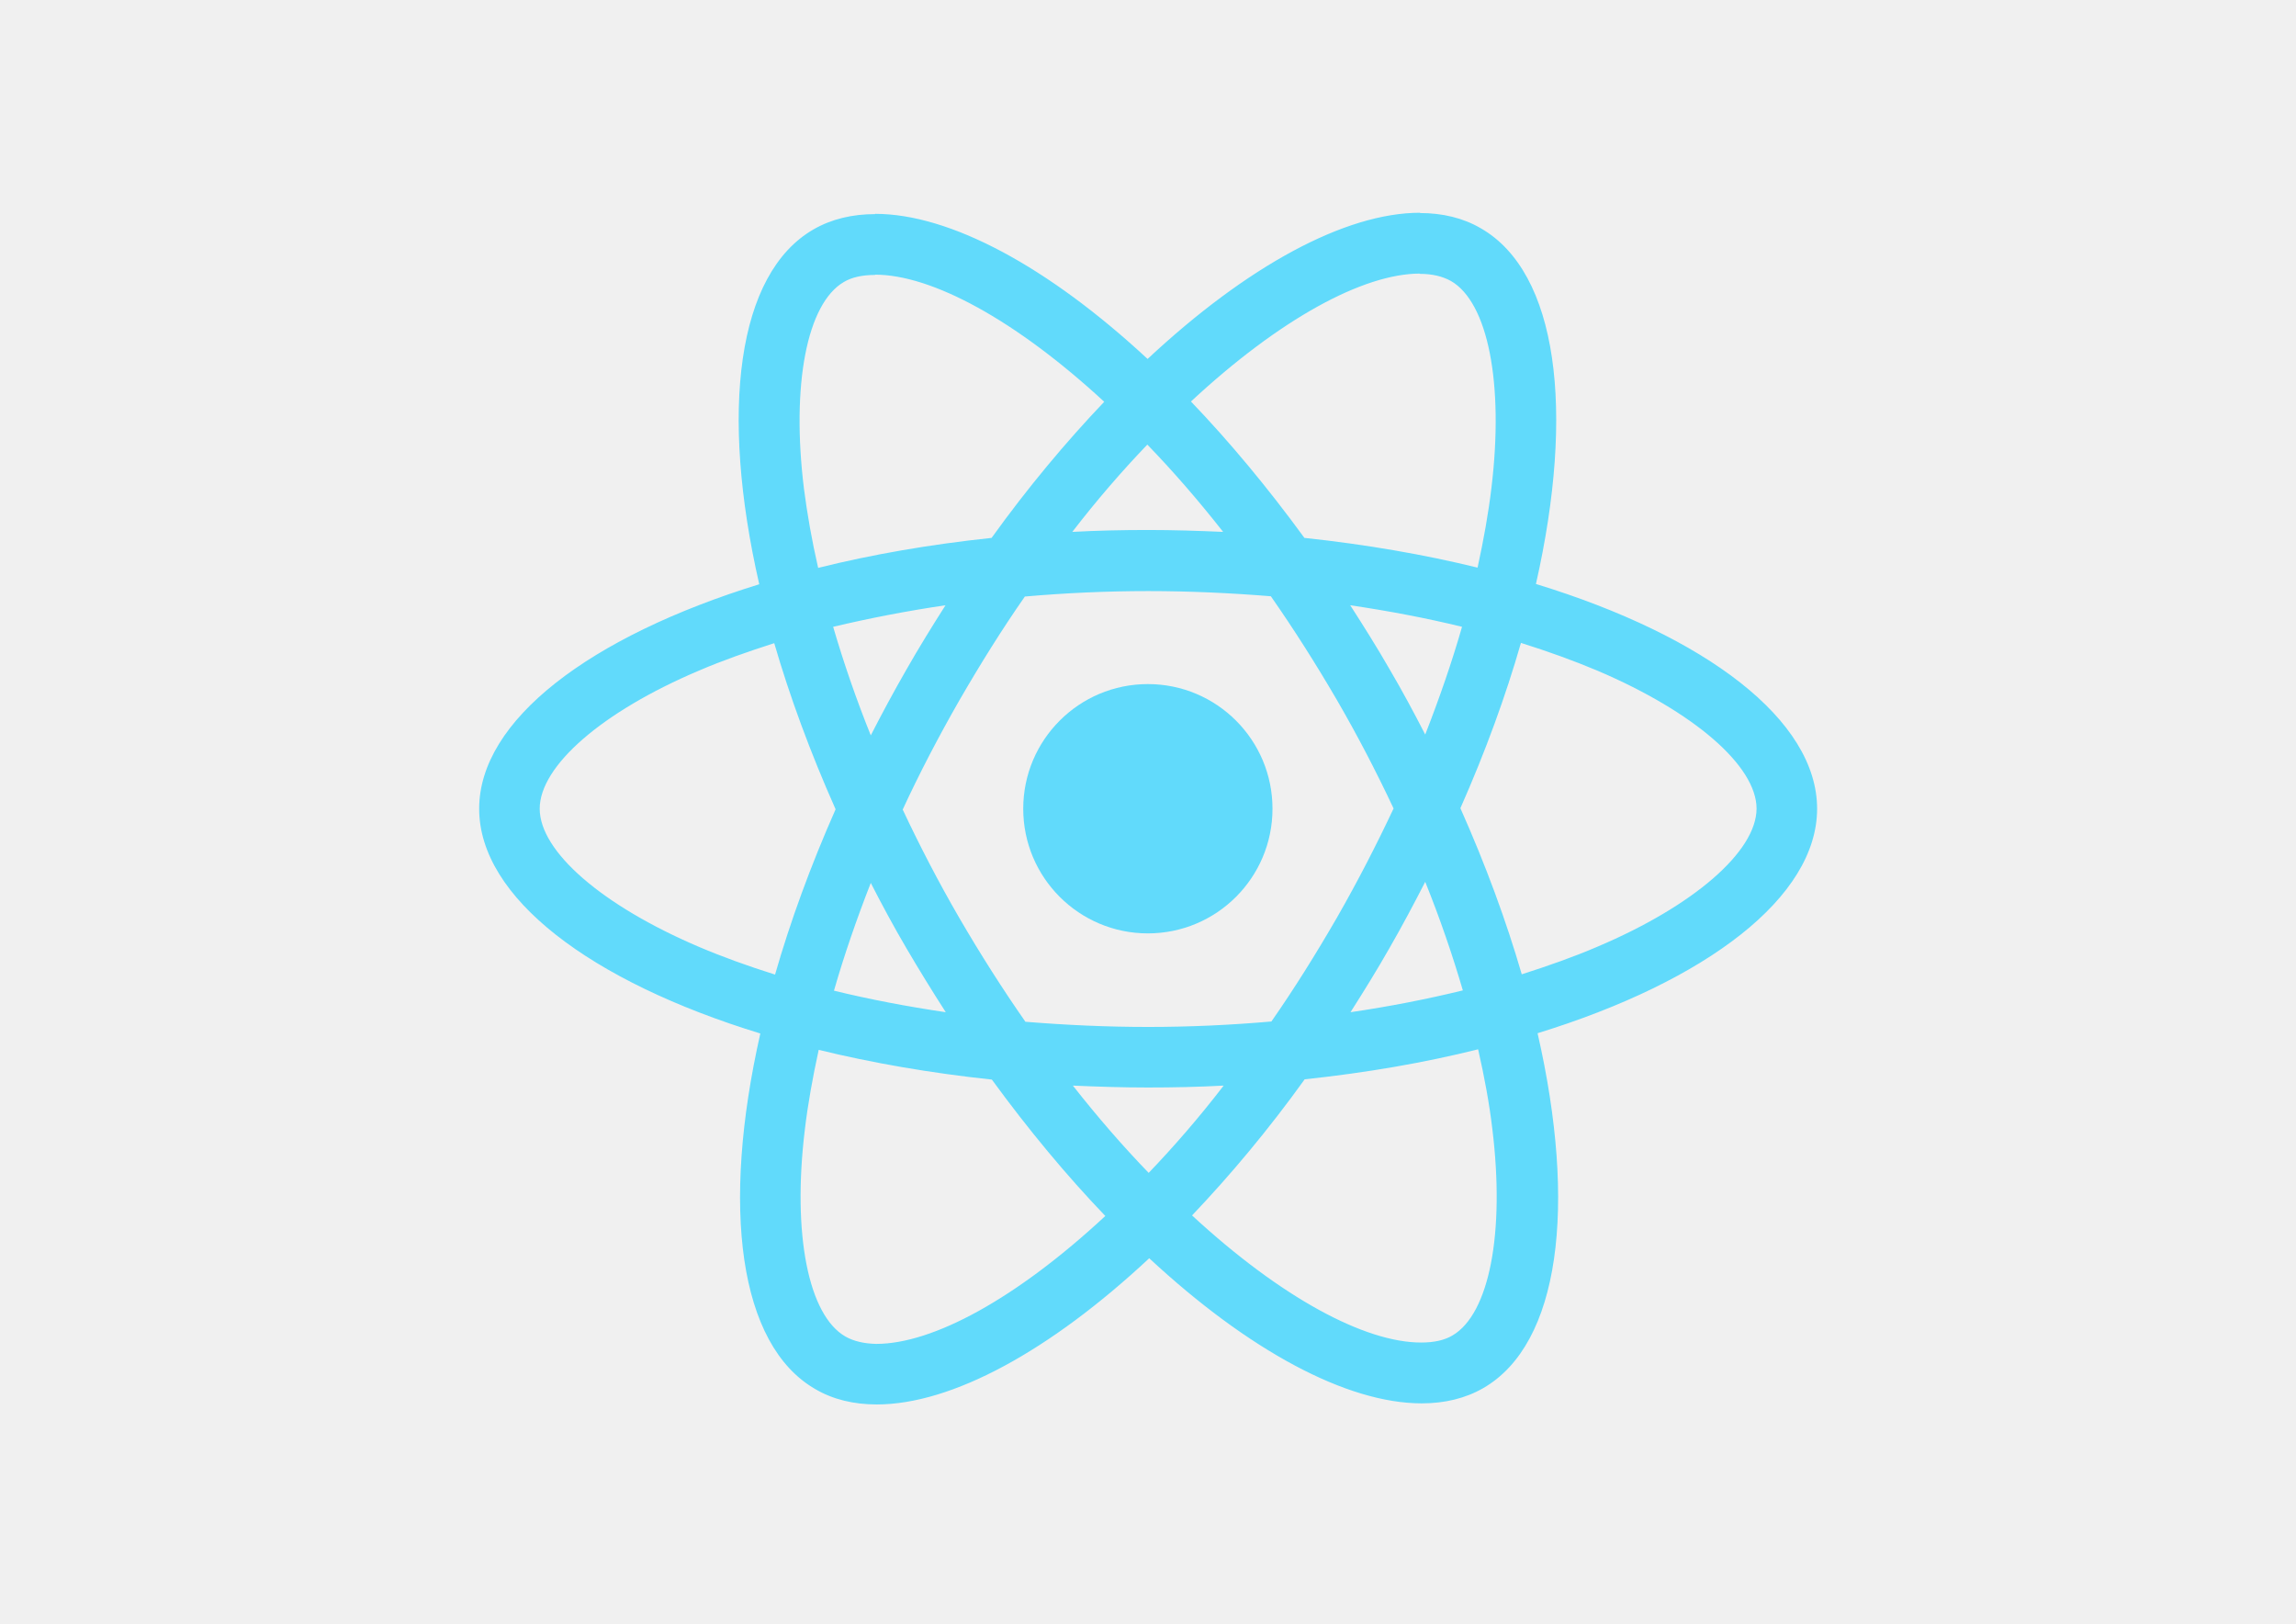
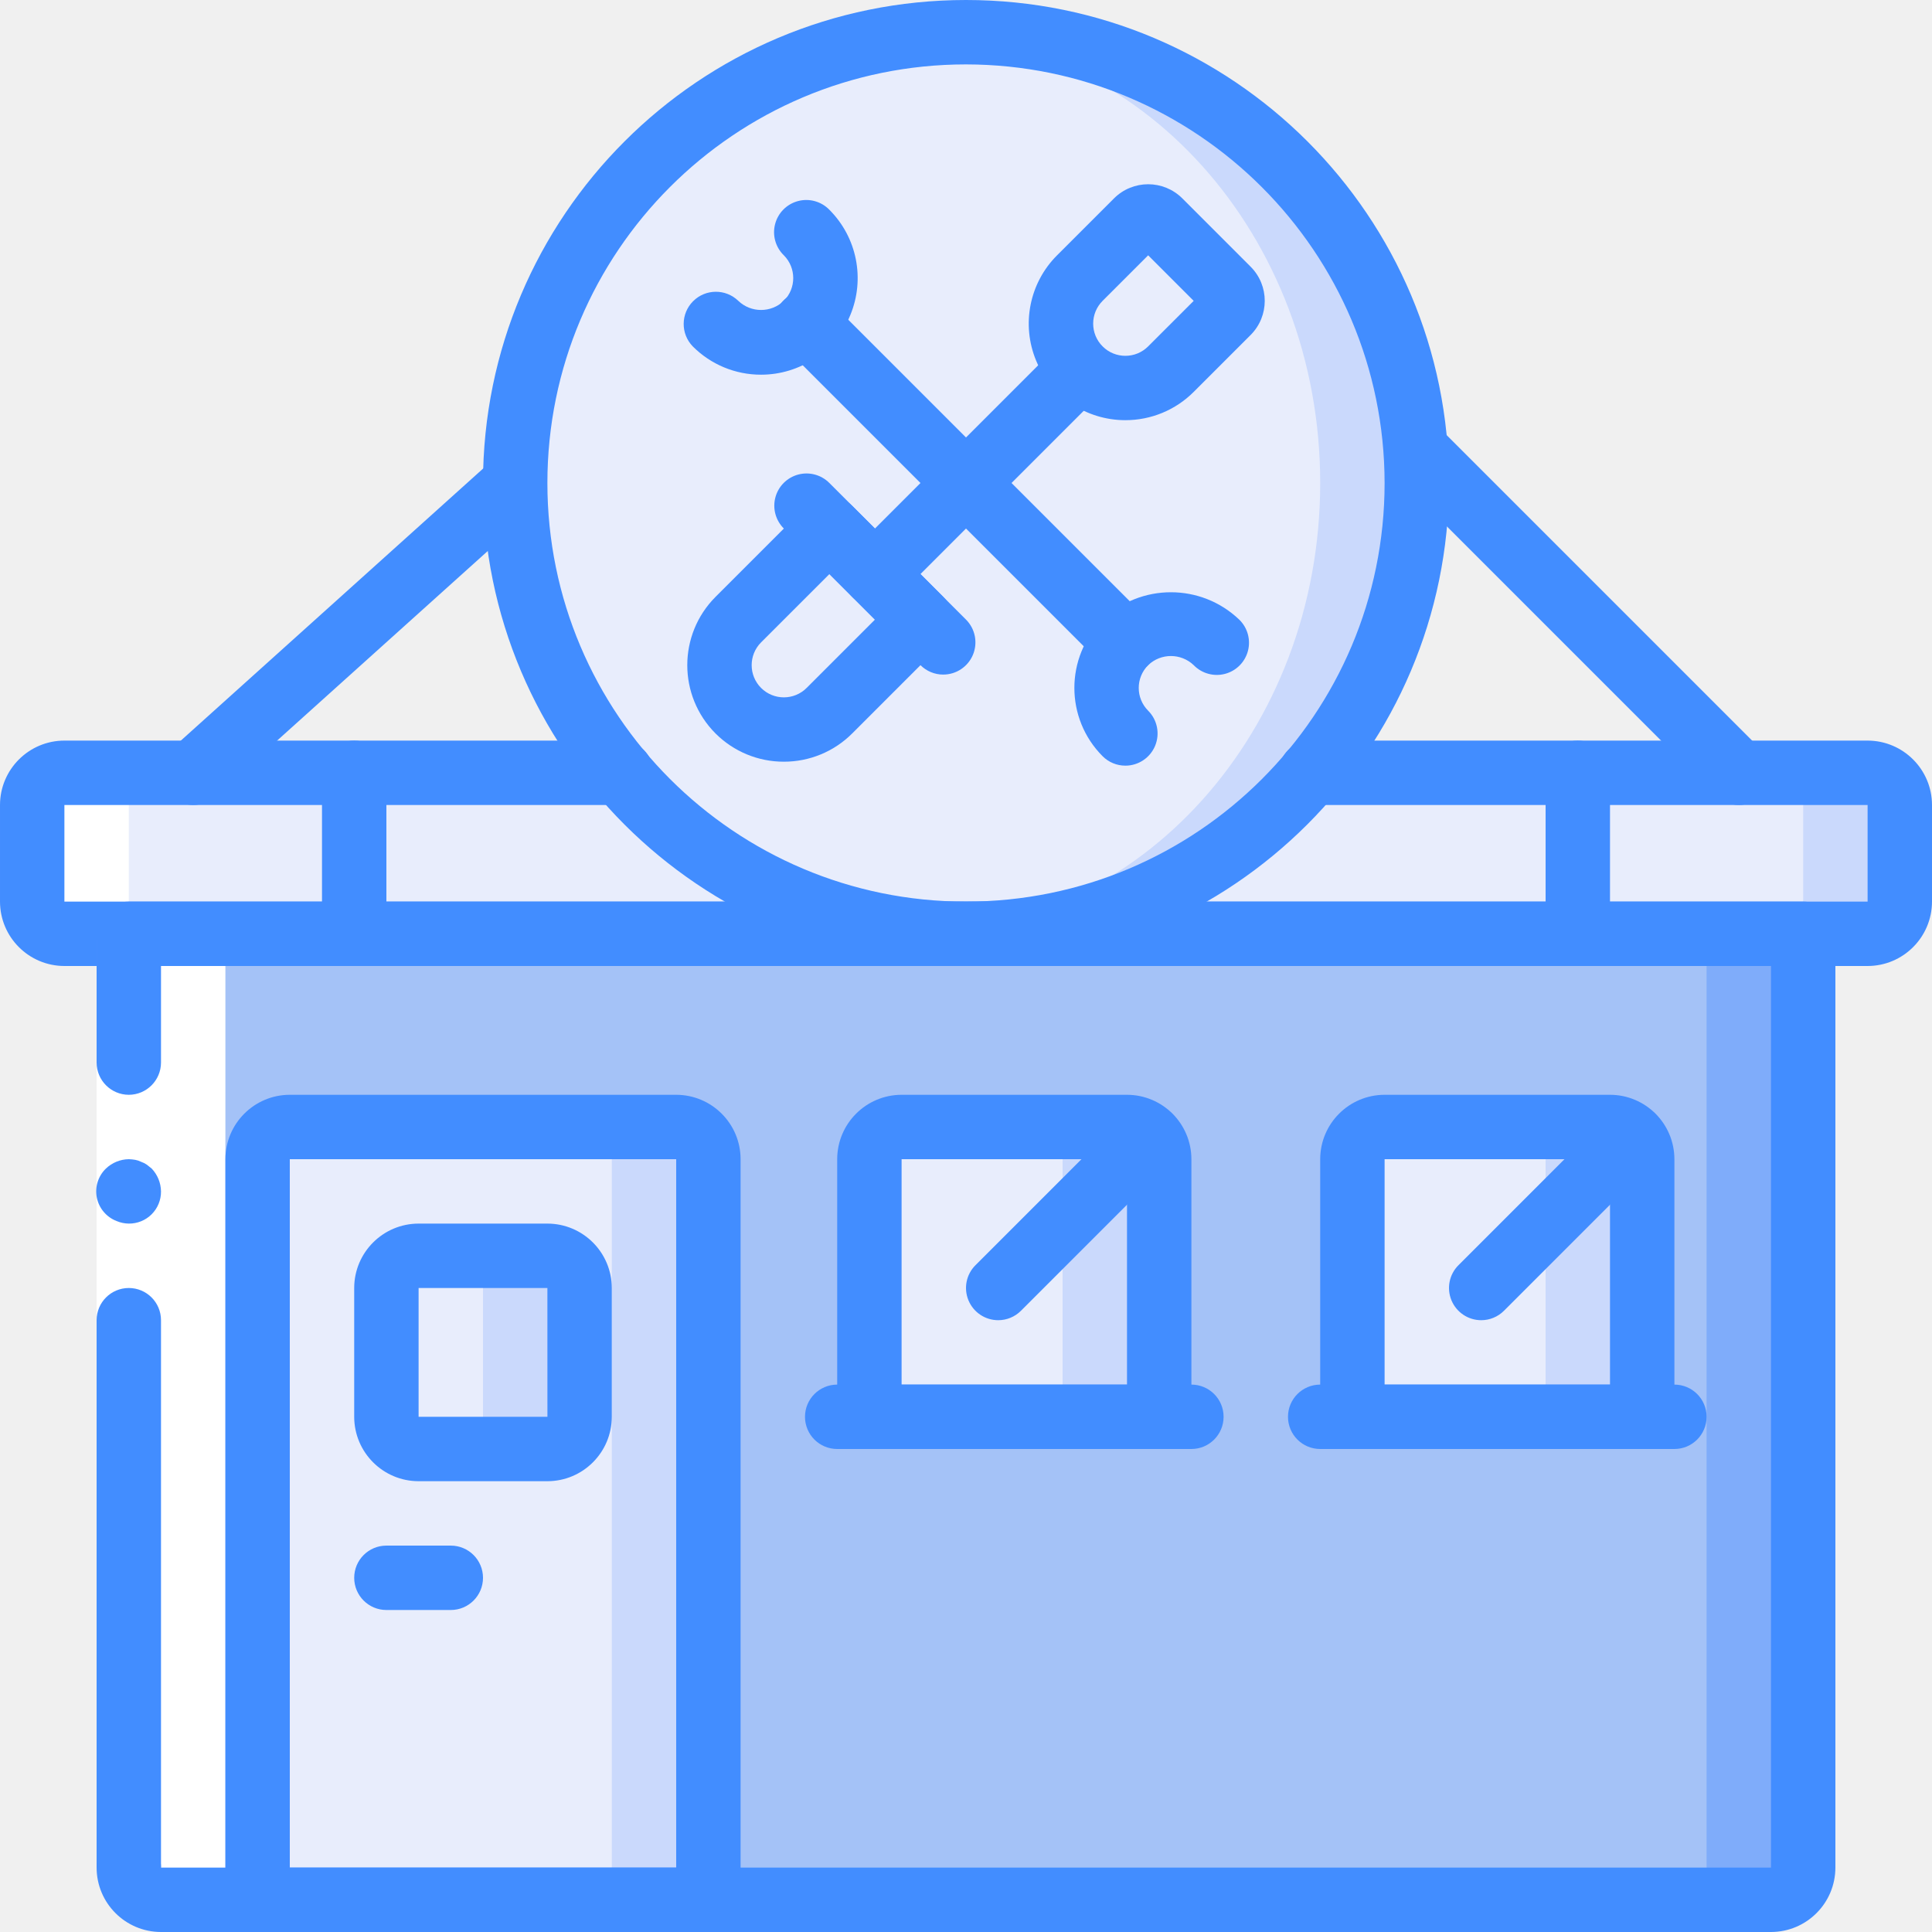
- <svg xmlns="http://www.w3.org/2000/svg" viewBox="0 0 841.9 595.3">
-   <g fill="#61DAFB">
-     <path d="M666.3 296.5c0-32.5-40.7-63.3-103.1-82.4 14.4-63.6 8-114.2-20.2-130.4-6.5-3.8-14.1-5.6-22.4-5.6v22.3c4.6 0 8.3.9 11.4 2.6 13.6 7.8 19.5 37.5 14.9 75.7-1.1 9.4-2.9 19.3-5.1 29.4-19.6-4.8-41-8.5-63.5-10.9-13.5-18.5-27.5-35.3-41.6-50 32.6-30.3 63.2-46.9 84-46.9V78c-27.5 0-63.5 19.6-99.9 53.6-36.4-33.8-72.4-53.2-99.9-53.2v22.3c20.7 0 51.4 16.5 84 46.6-14 14.7-28 31.4-41.3 49.9-22.6 2.4-44 6.1-63.6 11-2.3-10-4-19.7-5.2-29-4.7-38.2 1.1-67.9 14.6-75.8 3-1.8 6.9-2.6 11.5-2.6V78.5c-8.4 0-16 1.8-22.6 5.6-28.1 16.2-34.4 66.7-19.9 130.1-62.2 19.2-102.7 49.9-102.7 82.3 0 32.5 40.7 63.3 103.1 82.4-14.4 63.6-8 114.2 20.2 130.4 6.5 3.8 14.1 5.6 22.5 5.6 27.5 0 63.5-19.6 99.9-53.6 36.4 33.8 72.4 53.2 99.9 53.2 8.4 0 16-1.8 22.6-5.6 28.1-16.2 34.4-66.7 19.9-130.1 62-19.1 102.5-49.9 102.5-82.3zm-130.2-66.7c-3.7 12.9-8.3 26.2-13.5 39.5-4.1-8-8.4-16-13.1-24-4.6-8-9.5-15.8-14.4-23.4 14.2 2.1 27.9 4.7 41 7.9zm-45.8 106.5c-7.8 13.5-15.8 26.3-24.1 38.2-14.9 1.3-30 2-45.2 2-15.1 0-30.2-.7-45-1.9-8.3-11.9-16.4-24.6-24.2-38-7.6-13.1-14.5-26.4-20.8-39.8 6.2-13.4 13.2-26.8 20.7-39.9 7.8-13.5 15.8-26.3 24.1-38.2 14.9-1.3 30-2 45.2-2 15.1 0 30.2.7 45 1.9 8.3 11.9 16.4 24.6 24.2 38 7.6 13.1 14.5 26.4 20.8 39.8-6.3 13.4-13.2 26.8-20.7 39.9zm32.3-13c5.4 13.4 10 26.8 13.8 39.8-13.1 3.2-26.9 5.9-41.2 8 4.9-7.7 9.8-15.6 14.4-23.7 4.6-8 8.9-16.1 13-24.1zM421.2 430c-9.3-9.6-18.6-20.3-27.8-32 9 .4 18.2.7 27.5.7 9.4 0 18.7-.2 27.8-.7-9 11.7-18.3 22.4-27.5 32zm-74.4-58.9c-14.2-2.1-27.9-4.7-41-7.9 3.7-12.9 8.3-26.2 13.5-39.5 4.1 8 8.4 16 13.1 24 4.7 8 9.5 15.8 14.4 23.4zM420.7 163c9.3 9.6 18.6 20.3 27.8 32-9-.4-18.2-.7-27.5-.7-9.4 0-18.7.2-27.8.7 9-11.7 18.3-22.4 27.5-32zm-74 58.9c-4.9 7.7-9.8 15.6-14.4 23.7-4.6 8-8.9 16-13 24-5.4-13.4-10-26.8-13.8-39.8 13.1-3.1 26.9-5.8 41.2-7.9zm-90.5 125.2c-35.4-15.1-58.3-34.9-58.3-50.6 0-15.7 22.9-35.6 58.3-50.6 8.6-3.7 18-7 27.7-10.1 5.7 19.6 13.2 40 22.5 60.9-9.2 20.8-16.6 41.1-22.2 60.6-9.9-3.1-19.3-6.5-28-10.2zM310 490c-13.6-7.8-19.5-37.5-14.9-75.7 1.1-9.4 2.9-19.3 5.1-29.4 19.6 4.8 41 8.5 63.5 10.9 13.5 18.5 27.5 35.3 41.6 50-32.6 30.3-63.2 46.9-84 46.9-4.5-.1-8.3-1-11.3-2.7zm237.2-76.2c4.7 38.2-1.1 67.9-14.6 75.8-3 1.8-6.9 2.6-11.5 2.6-20.7 0-51.4-16.5-84-46.6 14-14.7 28-31.4 41.3-49.9 22.6-2.4 44-6.1 63.6-11 2.3 10.1 4.1 19.8 5.2 29.1zm38.5-66.7c-8.6 3.7-18 7-27.7 10.1-5.7-19.6-13.2-40-22.5-60.9 9.2-20.8 16.6-41.1 22.2-60.6 9.9 3.1 19.3 6.5 28.1 10.2 35.4 15.1 58.3 34.9 58.3 50.6-.1 15.7-23 35.6-58.4 50.6zM320.8 78.4z" />
-     <circle cx="420.9" cy="296.5" r="45.7" />
-     <path d="M520.5 78.1z" />
+ <svg xmlns="http://www.w3.org/2000/svg" height="512pt" viewBox="0 0 512 512" width="512pt">
+   <path d="m17.066 204.801h477.867c4.711 0 8.531 3.82 8.531 8.531v25.602c0 4.711-3.82 8.531-8.531 8.531h-477.867c-4.711 0-8.531-3.82-8.531-8.531v-25.602c0-4.711 3.82-8.531 8.531-8.531zm0 0" fill="#cad9fc" />
+   <path d="m17.066 204.801h452.266c4.715 0 8.535 3.82 8.535 8.531v25.602c0 4.711-3.82 8.531-8.535 8.531h-452.266c-4.711 0-8.531-3.82-8.531-8.531v-25.602c0-4.711 3.82-8.531 8.531-8.531zm0 0" fill="#e8edfc" />
+   <path d="m34.133 247.465h443.734v247.469c0 4.711-3.82 8.531-8.535 8.531h-426.664c-4.715 0-8.535-3.82-8.535-8.531zm0 0" fill="#7facfa" />
+   <path d="m34.133 247.465h418.133v247.469c0 4.711-3.82 8.531-8.531 8.531h-401.066c-4.715 0-8.535-3.82-8.535-8.531zm0 0" fill="#a4c2f7" />
+   <path d="m187.734 307.199v196.266h-119.469v-196.266c.016-4.707 3.828-8.52 8.535-8.531h102.398c4.707.012 8.52 3.824 8.535 8.531zm0 0" fill="#cad9fc" />
+   <path d="m162.133 307.199v196.266h-93.867v-196.266c.016-4.707 3.828-8.52 8.535-8.531h76.801c4.707.012 8.52 3.824 8.531 8.531zm0 0" fill="#e8edfc" />
+   <path d="m110.934 332.801h34.133c4.715 0 8.535 3.82 8.535 8.531v34.133c0 4.715-3.82 8.535-8.535 8.535h-34.133c-4.715 0-8.535-3.82-8.535-8.535v-34.133c0-4.711 3.82-8.531 8.535-8.531zm0 0" fill="#cad9fc" />
+   <path d="m375.465 128c-.012 65.977-53.488 119.453-119.465 119.465-4.277-.008-8.547-.234-12.801-.68-60.672-6.543-106.664-57.762-106.664-118.785s45.992-112.242 106.664-118.785c4.254-.445 8.523-.672 12.801-.68 65.977.012 119.453 53.488 119.465 119.465zm0 0" fill="#cad9fc" />
+   <path d="m349.867 128c0-65.602-47.758-118.785-106.668-118.785-58.91 0-106.664 53.184-106.664 118.785s47.754 118.785 106.664 118.785c58.91 0 106.668-53.184 106.668-118.785zm0 0" fill="#e8edfc" />
+   <path d="m207.727 201.859c-6.789.012-13.301-2.68-18.102-7.48-9.984-10.004-9.984-26.199 0-36.203l24.141-24.137c1.602-1.602 3.77-2.5 6.035-2.5 2.262 0 4.434.898 6.031 2.5l24.137 24.137c3.328 3.332 3.328 8.734 0 12.066l-24.137 24.137c-4.801 4.801-11.316 7.492-18.105 7.48zm0 0" fill="#e8edfc" />
+   <path d="m307.199 307.199v59.734c-.012 4.707-3.824 8.52-8.531 8.531h-59.734c-2.707.008-5.254-1.293-6.828-3.496-.762-.977-1.289-2.113-1.535-3.328-.102-.562-.16-1.133-.172-1.707v-59.734c.016-4.707 3.828-8.52 8.535-8.531h59.734c2.27-.023 4.453.867 6.059 2.473 1.605 1.605 2.496 3.789 2.473 6.059zm0 0" fill="#cad9fc" />
+   <path d="m230.398 366.934c.012.574.07 1.145.172 1.707-.145-.262-.207-.559-.172-.855zm0 0" fill="#a4c2f7" />
+   <path d="m230.57 368.641c.246 1.215.773 2.352 1.535 3.328l-.426.086c-.719-.996-1.105-2.188-1.109-3.414zm0 0" fill="#a4c2f7" />
+   <path d="m238.078 298.668h.855c-4.707.012-8.52 3.824-8.535 8.531v-.852c.043-4.227 3.457-7.641 7.68-7.68zm0 0" fill="#a4c2f7" />
+   <path d="m304.98 300.887-.254.254c-1.621-1.586-3.793-2.473-6.059-2.473h.852c2.039.004 3.996.801 5.461 2.219zm0 0" fill="#a4c2f7" />
+   <path d="m435.199 307.199v59.734c-.012 4.707-3.824 8.52-8.531 8.531h-59.734c-2.707.008-5.254-1.293-6.828-3.496-.762-.977-1.289-2.113-1.535-3.328-.102-.562-.16-1.133-.172-1.707v-59.734c.016-4.707 3.828-8.52 8.535-8.531h59.734c2.27-.023 4.453.867 6.059 2.473 1.605 1.605 2.496 3.789 2.473 6.059zm0 0" fill="#cad9fc" />
+   <path d="m110.934 332.801h8.531c4.715 0 8.535 3.82 8.535 8.531v34.133c0 4.715-3.82 8.535-8.535 8.535h-8.531c-4.715 0-8.535-3.82-8.535-8.535v-34.133c0-4.711 3.82-8.531 8.535-8.531zm0 0" fill="#e8edfc" />
+   <path d="m281.602 307.199v59.734c-.016 4.707-3.828 8.52-8.535 8.531h-34.133c-2.707.008-5.254-1.293-6.828-3.496-.762-.977-1.289-2.113-1.535-3.328-.102-.562-.16-1.133-.172-1.707v-59.734c.016-4.707 3.828-8.52 8.535-8.531h34.133c2.27-.023 4.453.867 6.059 2.473s2.5 3.789 2.477 6.059zm0 0" fill="#e8edfc" />
+   <path d="m409.602 307.199v59.734c-.016 4.707-3.828 8.52-8.535 8.531h-34.133c-2.707.008-5.254-1.293-6.828-3.496-.762-.977-1.289-2.113-1.535-3.328-.102-.562-.16-1.133-.172-1.707v-59.734c.016-4.707 3.828-8.52 8.535-8.531h34.133c2.27-.023 4.453.867 6.059 2.473s2.5 3.789 2.477 6.059zm0 0" fill="#e8edfc" />
+   <path d="m358.398 366.934c.012.574.07 1.145.172 1.707-.145-.262-.207-.559-.172-.855zm0 0" fill="#a4c2f7" />
+   <path d="m358.57 368.641c.246 1.215.773 2.352 1.535 3.328l-.426.086c-.719-.996-1.105-2.188-1.109-3.414zm0 0" fill="#a4c2f7" />
+   <path d="m366.078 298.668h.855c-4.707.012-8.52 3.824-8.535 8.531v-.852c.043-4.227 3.457-7.641 7.68-7.68zm0 0" fill="#a4c2f7" />
+   <path d="m432.98 300.887-.254.254c-1.621-1.586-3.793-2.473-6.059-2.473h.852c2.039.004 3.996.801 5.461 2.219zm0 0" fill="#a4c2f7" />
+   <path d="m17.066 247.465h17.066v247.469c0 4.711 3.82 8.531 8.535 8.531h25.598c-4.711 0-8.531-3.82-8.531-8.531v-247.469h-17.066c-4.707-.012-8.52-3.824-8.535-8.531v-25.602c.016-4.707 3.828-8.52 8.535-8.531h-25.602c-4.707.012-8.52 3.824-8.531 8.531v25.602c.012 4.707 3.824 8.52 8.531 8.531zm0 0" fill="#fff" />
+   <path d="m494.934 256h-477.867c-9.422-.012-17.055-7.645-17.066-17.066v-25.602c.012-9.418 7.645-17.055 17.066-17.066h147.543c4.711 0 8.531 3.82 8.531 8.535 0 4.711-3.82 8.531-8.531 8.531h-147.543v25.602h477.867v-25.602h-147.543c-4.711 0-8.531-3.82-8.531-8.531 0-4.715 3.82-8.535 8.531-8.535h147.543c9.422.012 17.055 7.648 17.066 17.066v25.602c-.012 9.422-7.645 17.055-17.066 17.066zm0 0" fill="#428dff" />
+   <path d="m93.867 256c-4.715 0-8.535-3.82-8.535-8.535v-42.664c0-4.715 3.82-8.535 8.535-8.535 4.711 0 8.531 3.82 8.531 8.535v42.664c0 4.715-3.82 8.535-8.531 8.535zm0 0" fill="#428dff" />
+   <path d="m418.133 256c-4.711 0-8.531-3.82-8.531-8.535v-42.664c0-4.715 3.82-8.535 8.531-8.535 4.715 0 8.535 3.82 8.535 8.535v42.664c0 4.715-3.82 8.535-8.535 8.535zm0 0" fill="#428dff" />
+   <path d="m42.668 247.465v247.469h-17.066v-247.469zm0 0" fill="#fff" />
+   <g fill="#428dff">
+     <path d="m34.133 290.133c4.707-.012 8.52-3.824 8.535-8.531v-34.137h-17.066v34.137c.012 4.707 3.824 8.52 8.531 8.531zm0 0" />
+     <path d="m25.602 494.934h17.066v-145.066c0-4.715-3.82-8.535-8.535-8.535-4.711 0-8.531 3.82-8.531 8.535zm0 0" />
+     <path d="m42.668 315.734c-.035-2.262-.918-4.422-2.477-6.059l-1.281-1.023c-.473-.324-.992-.582-1.535-.77-.484-.246-1-.418-1.535-.512-.562-.098-1.133-.152-1.707-.172-2.258.031-4.422.918-6.059 2.477-2.07 1.992-2.98 4.906-2.41 7.727.57 2.816 2.543 5.148 5.227 6.184 1.027.434 2.129.668 3.242.68 2.27.023 4.453-.867 6.059-2.473 1.605-1.605 2.5-3.789 2.477-6.059zm0 0" />
+     <path d="m469.332 512h-426.664c-9.422-.012-17.059-7.645-17.066-17.066 0-4.715 3.82-8.535 8.531-8.535 4.715 0 8.535 3.82 8.535 8.535h426.664v-238.934h-435.199c-4.711 0-8.531-3.82-8.531-8.535 0-4.711 3.82-8.531 8.531-8.531h443.734c4.711 0 8.531 3.82 8.531 8.531v247.469c-.008 9.422-7.645 17.055-17.066 17.066zm0 0" />
+     <path d="m187.734 512h-119.469c-4.711 0-8.531-3.82-8.531-8.535v-196.266c.012-9.422 7.645-17.055 17.066-17.066h102.398c9.422.012 17.055 7.645 17.066 17.066v196.266c0 4.715-3.82 8.535-8.531 8.535zm-110.934-17.066h102.398v-187.734h-102.398zm0 0" />
+     <path d="m307.199 384h-76.801c-4.711 0-8.531-3.82-8.531-8.535v-68.266c.012-9.422 7.645-17.055 17.066-17.066h59.734c9.418.012 17.055 7.645 17.066 17.066v68.266c0 4.715-3.82 8.535-8.535 8.535zm-68.266-17.066h59.734v-59.734h-59.734zm0 0" />
+     <path d="m315.734 384h-93.867c-4.715 0-8.535-3.82-8.535-8.535 0-4.711 3.82-8.531 8.535-8.531h93.867c4.711 0 8.531 3.82 8.531 8.531 0 4.715-3.82 8.535-8.531 8.535zm0 0" />
+     <path d="m435.199 384h-76.801c-4.711 0-8.531-3.82-8.531-8.535v-68.266c.012-9.422 7.645-17.055 17.066-17.066h59.734c9.418.012 17.055 7.645 17.066 17.066v68.266c0 4.715-3.82 8.535-8.535 8.535zm-68.266-17.066h59.734v-59.734h-59.734zm0 0" />
+     <path d="m145.066 392.535h-34.133c-9.422-.012-17.055-7.648-17.066-17.07v-34.133c.012-9.418 7.645-17.055 17.066-17.066h34.133c9.422.012 17.055 7.648 17.066 17.066v34.133c-.012 9.422-7.645 17.059-17.066 17.07zm-34.133-51.203v34.133h34.141l-.008-34.133zm0 0" />
+     <path d="m443.734 384h-93.867c-4.715 0-8.535-3.82-8.535-8.535 0-4.711 3.82-8.531 8.535-8.531h93.867c4.711 0 8.531 3.82 8.531 8.531 0 4.715-3.82 8.535-8.531 8.535zm0 0" />
+     <path d="m119.465 426.668h-17.066c-4.711 0-8.531-3.82-8.531-8.535 0-4.711 3.82-8.531 8.531-8.531h17.066c4.715 0 8.535 3.82 8.535 8.531 0 4.715-3.82 8.535-8.535 8.535zm0 0" />
+     <path d="m264.535 349.867c-3.453 0-6.562-2.082-7.883-5.27-1.32-3.188-.594-6.855 1.848-9.297l40.191-40.191c3.344-3.262 8.688-3.227 11.992.074 3.301 3.305 3.336 8.648.074 11.992l-40.191 40.191c-1.598 1.602-3.77 2.504-6.031 2.5zm0 0" />
+     <path d="m392.535 349.867c-3.453 0-6.562-2.082-7.883-5.27-1.32-3.188-.594-6.855 1.848-9.297l40.191-40.191c3.344-3.262 8.688-3.227 11.992.074 3.301 3.305 3.336 8.648.074 11.992l-40.191 40.191c-1.598 1.602-3.77 2.504-6.031 2.5zm0 0" />
+     <path d="m256 256c-70.691 0-128-57.309-128-128s57.309-128 128-128 128 57.309 128 128c-.078 70.66-57.34 127.922-128 128zm0-238.934c-61.266 0-110.934 49.668-110.934 110.934s49.668 110.934 110.934 110.934 110.934-49.668 110.934-110.934c-.07-61.238-49.695-110.863-110.934-110.934zm0 0" />
+     <path d="m51.199 213.332c-3.531 0-6.699-2.176-7.965-5.477-1.266-3.297-.367-7.035 2.258-9.398l85.332-76.801c3.512-3.066 8.836-2.746 11.957.723 3.117 3.465 2.879 8.793-.539 11.965l-85.336 76.797c-1.562 1.414-3.598 2.195-5.707 2.191zm0 0" />
+     <path d="m460.801 213.332c-2.266.004-4.438-.895-6.035-2.5l-85.332-85.332c-3.234-3.348-3.188-8.672.105-11.961 3.289-3.293 8.613-3.34 11.961-.105l85.332 85.332c2.441 2.441 3.172 6.113 1.852 9.301-1.32 3.188-4.434 5.266-7.883 5.266zm0 0" />
+     <path d="m207.727 201.859c-6.789.012-13.301-2.68-18.102-7.48-9.984-10.004-9.984-26.199 0-36.203l24.141-24.137c1.602-1.602 3.77-2.5 6.035-2.5 2.262 0 4.434.898 6.031 2.5l24.137 24.137c3.328 3.332 3.328 8.734 0 12.066l-24.137 24.137c-4.801 4.801-11.316 7.492-18.105 7.48zm-6.035-19.551c3.336 3.332 8.742 3.332 12.074 0l18.102-18.102-12.066-12.07-18.109 18.102c-3.324 3.34-3.324 8.734 0 12.07zm0 0" />
+     <path d="m249.969 178.773c-2.266.004-4.438-.898-6.035-2.5l-36.207-36.203c-2.172-2.152-3.027-5.301-2.242-8.258.789-2.953 3.094-5.262 6.051-6.051 2.953-.785 6.102.066 8.258 2.238l36.207 36.203c2.441 2.441 3.168 6.113 1.848 9.301-1.32 3.188-4.43 5.266-7.879 5.266zm0 0" />
+     <path d="m231.867 160.672c-3.453 0-6.562-2.082-7.883-5.27s-.59-6.859 1.848-9.297l54.309-54.312c3.344-3.262 8.688-3.227 11.992.074 3.301 3.305 3.336 8.648.074 11.992l-54.309 54.312c-1.598 1.602-3.77 2.5-6.031 2.5zm0 0" />
+     <path d="m298.234 111.352c-10.355.004-19.695-6.23-23.656-15.797-3.965-9.566-1.77-20.578 5.555-27.895l15.094-15.09c5-4.992 13.098-4.992 18.098 0l18.102 18.105c4.992 5 4.992 13.098 0 18.102l-15.086 15.082c-4.797 4.805-11.312 7.5-18.105 7.492zm6.039-43.691-12.074 12.07c-3.332 3.336-3.328 8.738.004 12.07 3.336 3.332 8.738 3.328 12.07-.004l12.066-12.066zm0 0" />
+     <path d="m298.238 178.773c-2.262.004-4.434-.898-6.031-2.5l-84.48-84.477c-2.219-2.141-3.109-5.312-2.328-8.297s3.113-5.312 6.098-6.094c2.98-.781 6.156.109 8.297 2.324l84.48 84.477c2.438 2.441 3.168 6.109 1.848 9.297-1.32 3.191-4.43 5.27-7.883 5.27zm0 0" />
+     <path d="m201.691 99.297c-6.793.016-13.312-2.684-18.102-7.5-3.246-3.348-3.203-8.68.094-11.977 3.297-3.297 8.629-3.336 11.977-.09 3.371 3.219 8.68 3.223 12.055.004 3.332-3.336 3.336-8.738.012-12.074-2.211-2.145-3.094-5.316-2.312-8.293.781-2.98 3.105-5.305 6.086-6.086 2.977-.785 6.148.098 8.293 2.309 7.32 7.324 9.512 18.336 5.551 27.902-3.961 9.566-13.297 15.805-23.652 15.805zm0 0" />
+     <path d="m298.238 202.906c-2.262.004-4.434-.895-6.031-2.496-9.984-10.004-9.984-26.203 0-36.207 10.129-9.668 26.07-9.668 36.199 0 2.211 2.145 3.094 5.316 2.312 8.293-.781 2.98-3.109 5.305-6.086 6.086-2.98.781-6.148-.102-8.293-2.312-3.375-3.219-8.684-3.223-12.059-.004-3.332 3.336-3.336 8.738-.008 12.074 2.438 2.441 3.168 6.113 1.848 9.301-1.32 3.188-4.43 5.266-7.883 5.266zm0 0" />
  </g>
</svg>
